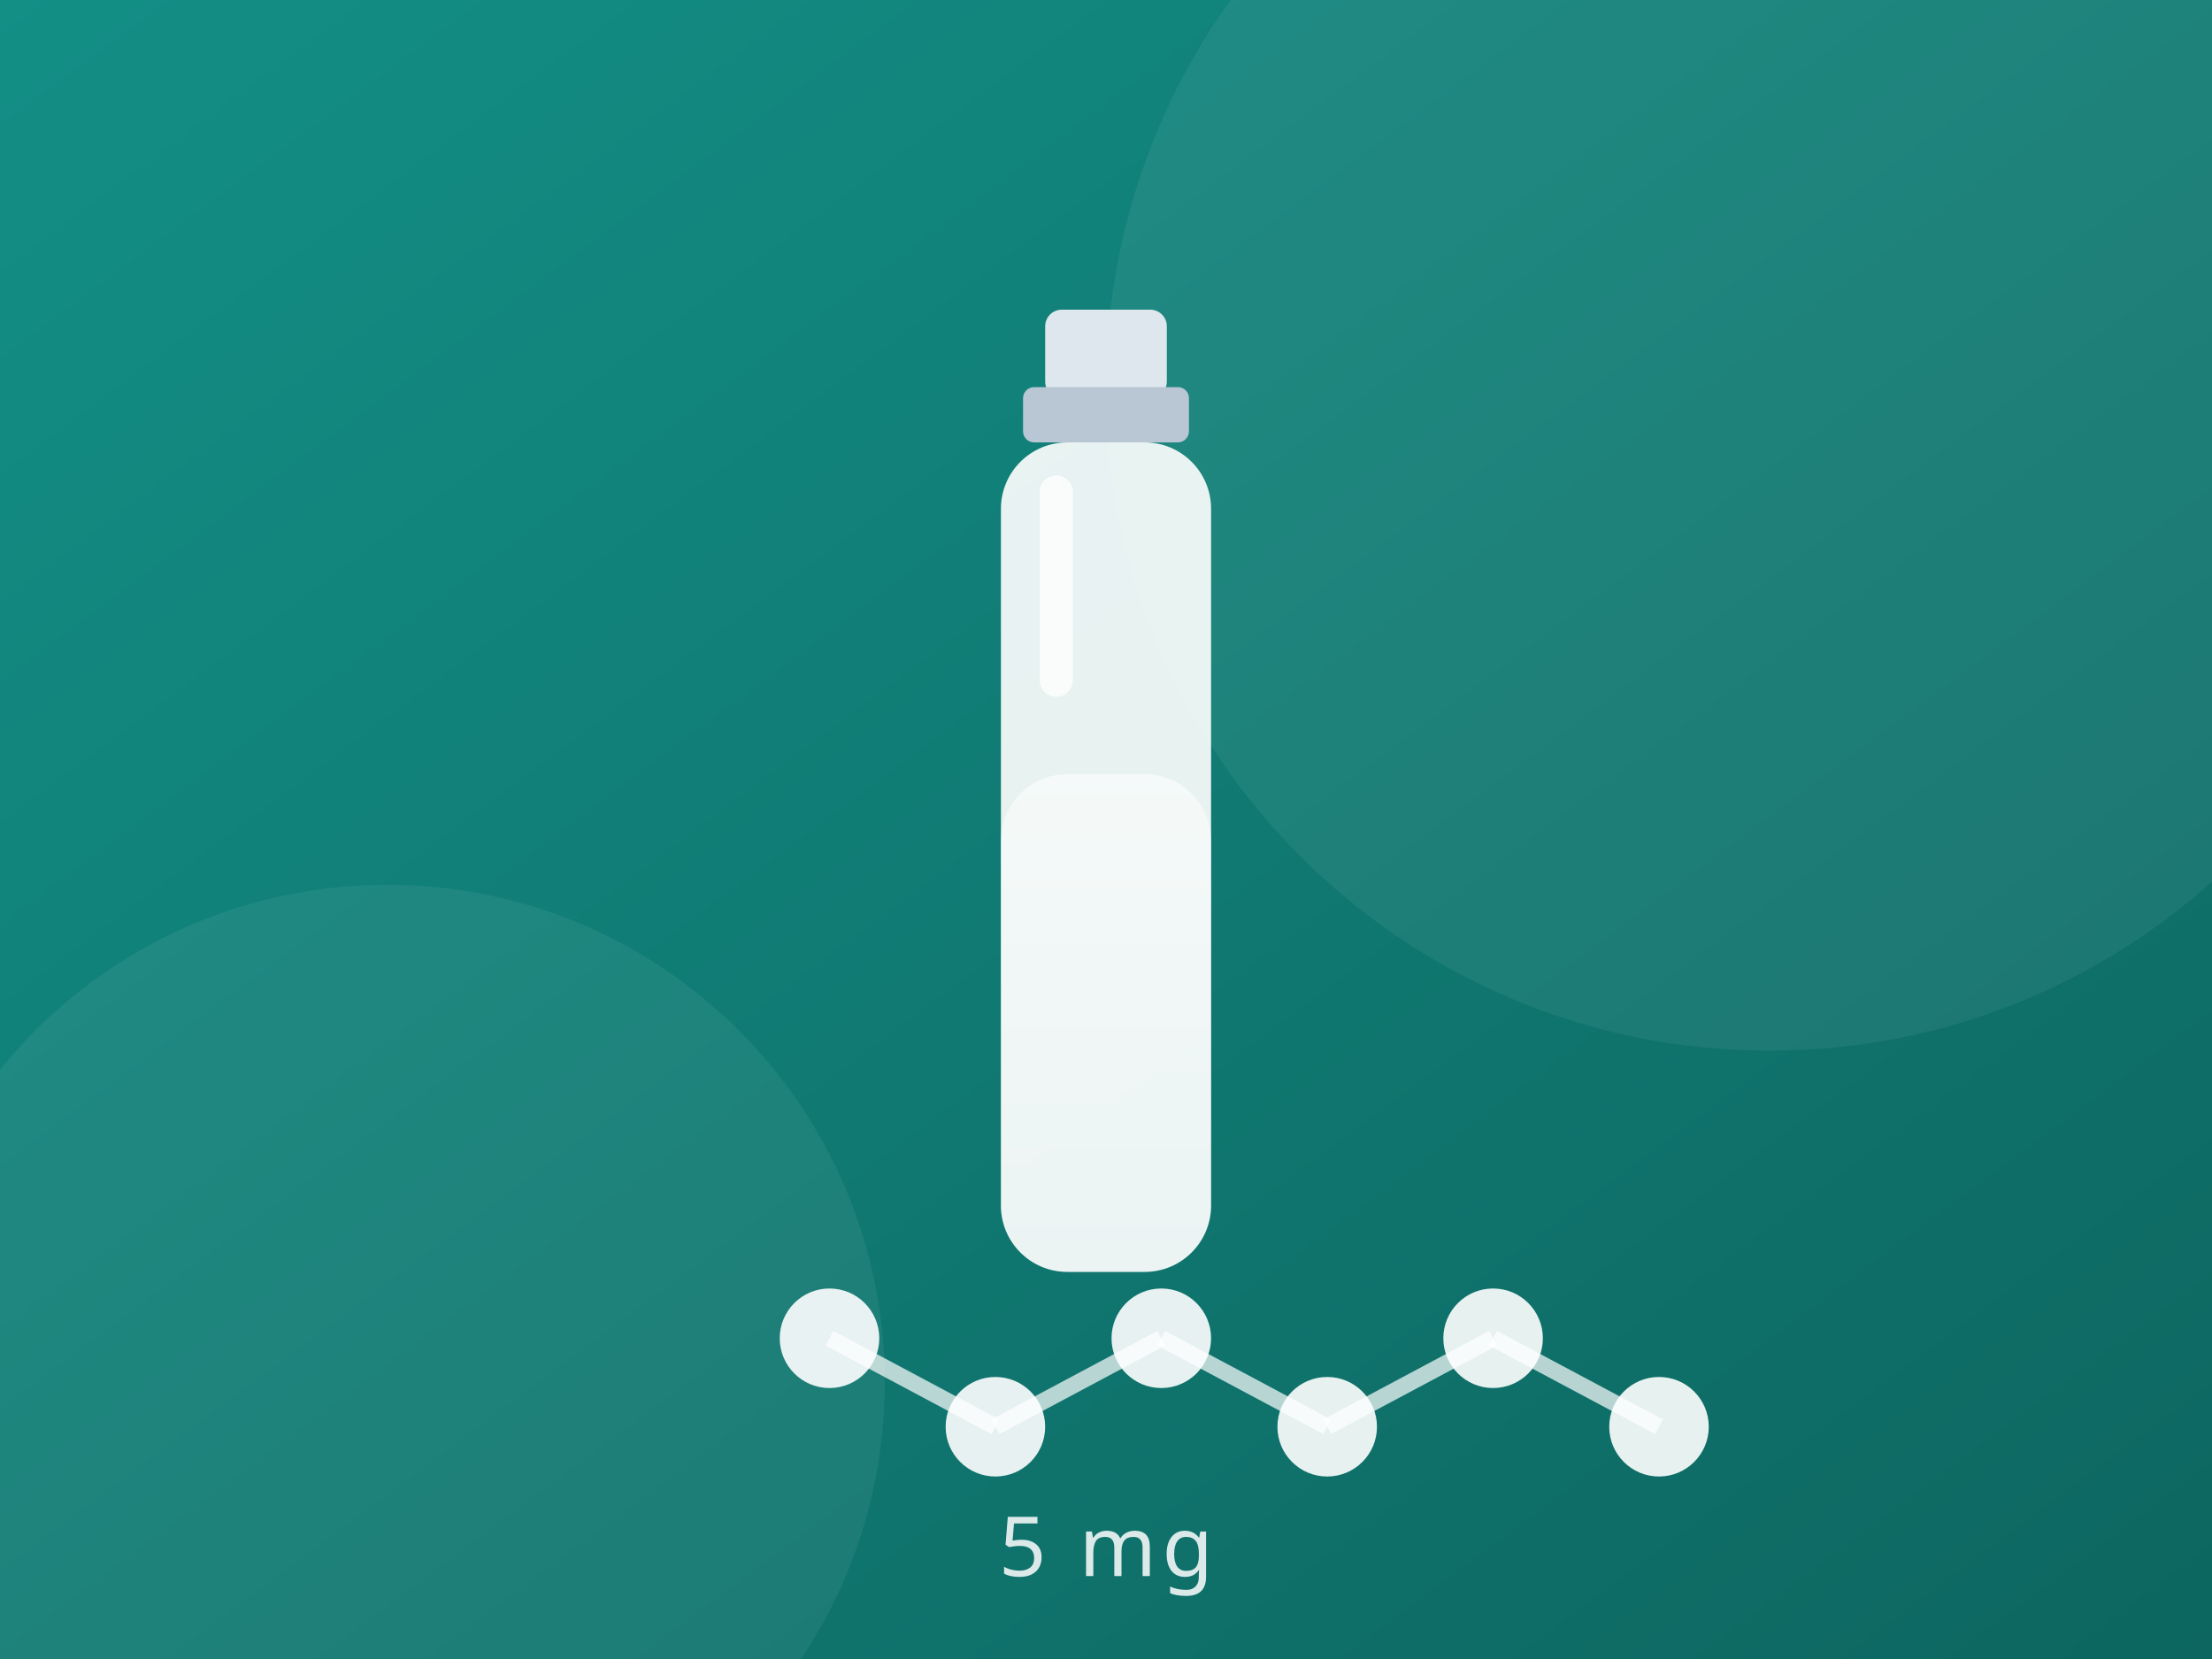
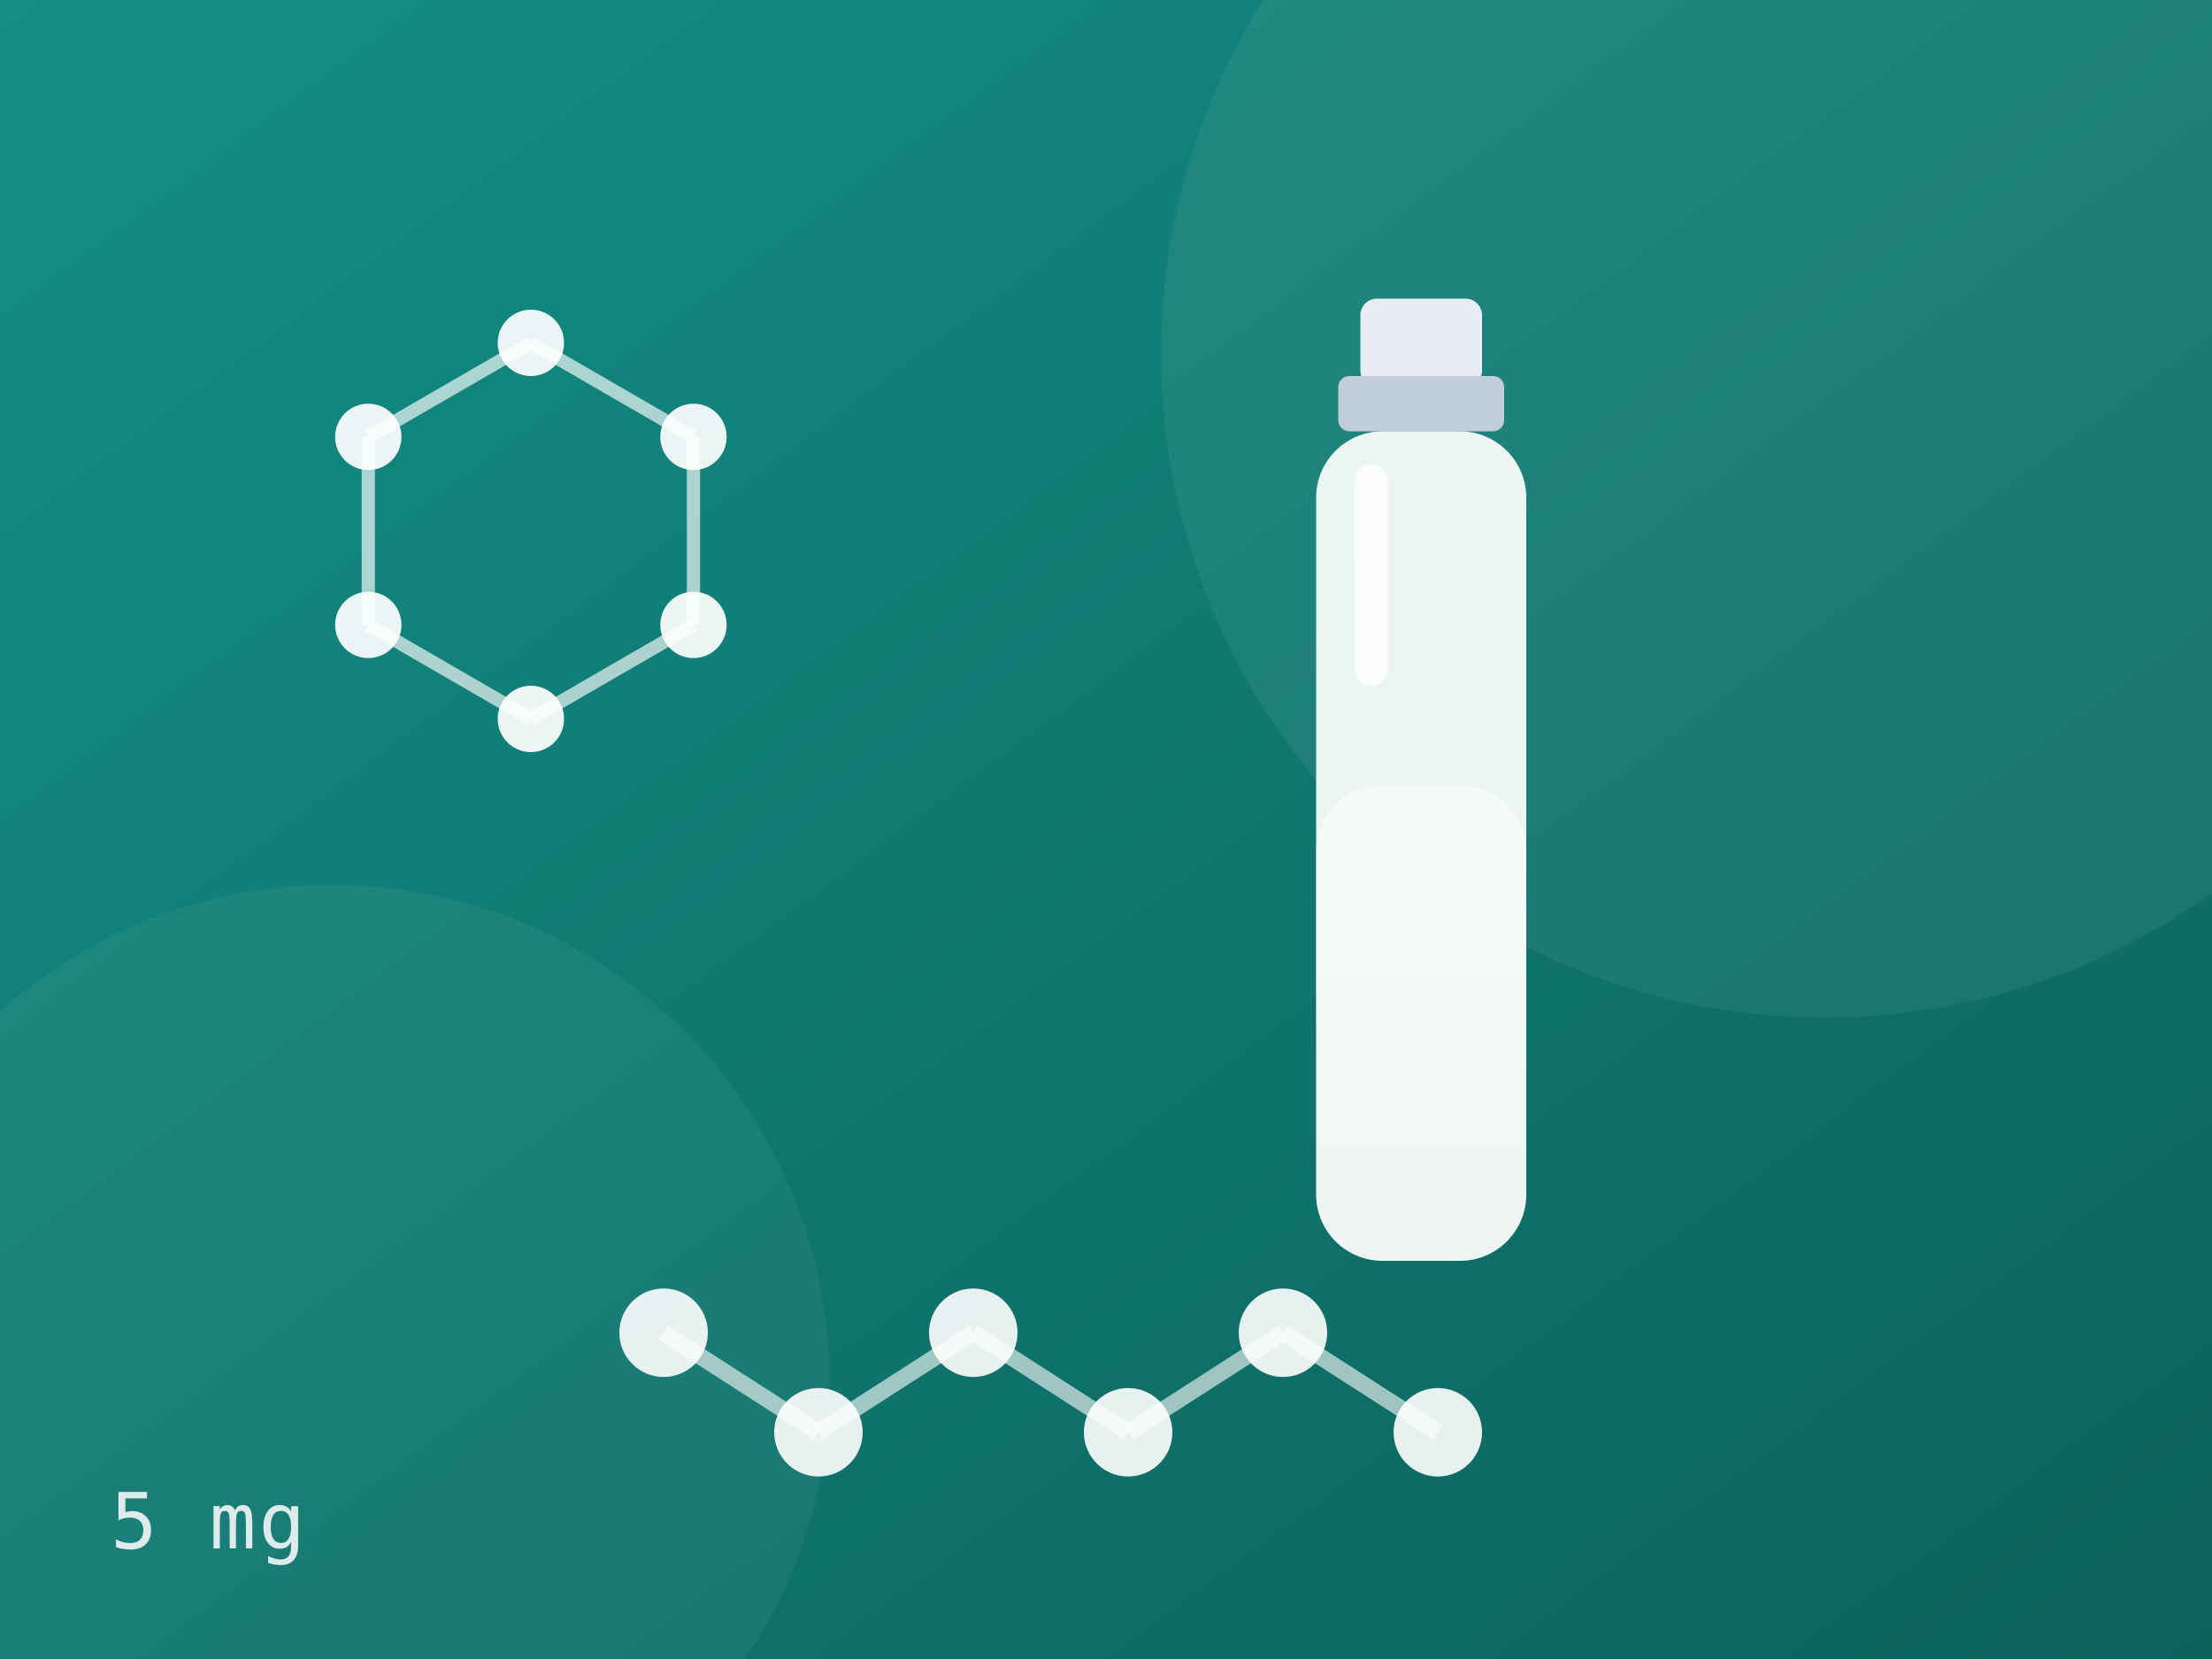
- <svg xmlns="http://www.w3.org/2000/svg" viewBox="0 0 400 300" role="img" aria-label="Ipamorelin">
+ <svg xmlns="http://www.w3.org/2000/svg" viewBox="0 0 400 300" role="img" aria-label="Ipamorelin – 5 mg Vial">
  <defs>
    <linearGradient id="bg" x1="0" y1="0" x2="1" y2="1">
      <stop offset="0" stop-color="#138f86" />
-       <stop offset="1" stop-color="#0d6660" />
+       <stop offset="1" stop-color="#0c615b" />
    </linearGradient>
    <linearGradient id="liq" x1="0" y1="0" x2="0" y2="1">
-       <stop offset="0" stop-color="#ffffff" stop-opacity=".55" />
-       <stop offset="1" stop-color="#ffffff" stop-opacity=".15" />
+       <stop offset="0" stop-color="#fff" stop-opacity=".55" />
+       <stop offset="1" stop-color="#fff" stop-opacity=".12" />
    </linearGradient>
  </defs>
  <rect width="400" height="300" fill="url(#bg)" />
-   <circle cx="320" cy="70" r="120" fill="#ffffff" opacity="0.06" />
-   <circle cx="70" cy="250" r="90" fill="#ffffff" opacity="0.06" />
-   <circle cx="150" cy="242" r="9" fill="#fff" opacity="0.9" />
-   <line x1="150" y1="242" x2="180" y2="258" stroke="#fff" stroke-width="3" opacity="0.7" />
-   <circle cx="180" cy="258" r="9" fill="#fff" opacity="0.9" />
-   <line x1="180" y1="258" x2="210" y2="242" stroke="#fff" stroke-width="3" opacity="0.7" />
-   <circle cx="210" cy="242" r="9" fill="#fff" opacity="0.9" />
-   <line x1="210" y1="242" x2="240" y2="258" stroke="#fff" stroke-width="3" opacity="0.7" />
-   <circle cx="240" cy="258" r="9" fill="#fff" opacity="0.9" />
-   <line x1="240" y1="258" x2="270" y2="242" stroke="#fff" stroke-width="3" opacity="0.7" />
-   <circle cx="270" cy="242" r="9" fill="#fff" opacity="0.9" />
-   <line x1="270" y1="242" x2="300" y2="258" stroke="#fff" stroke-width="3" opacity="0.7" />
-   <circle cx="300" cy="258" r="9" fill="#fff" opacity="0.9" />
-   <g transform="translate(175,70)">
-     <rect x="14" y="-14" width="22" height="16" rx="3" fill="#dfe7ee" />
-     <rect x="10" y="0" width="30" height="10" rx="2" fill="#b9c6d4" />
-     <rect x="6" y="10" width="38" height="150" rx="12" fill="#ffffff" opacity="0.9" />
-     <rect x="6" y="70" width="38" height="90" rx="12" fill="url(#liq)" />
-     <rect x="13" y="16" width="6" height="40" rx="3" fill="#ffffff" opacity="0.8" />
+   <circle cx="330" cy="64" r="120" fill="#fff" opacity="0.06" />
+   <circle cx="60" cy="250" r="90" fill="#fff" opacity="0.05" />
+   <line x1="96.0" y1="62.0" x2="125.4" y2="79.0" stroke="#fff" stroke-width="2.4" opacity="0.65" />
+   <line x1="125.4" y1="79.0" x2="125.4" y2="113.0" stroke="#fff" stroke-width="2.4" opacity="0.65" />
+   <line x1="125.4" y1="113.0" x2="96.0" y2="130.0" stroke="#fff" stroke-width="2.4" opacity="0.65" />
+   <line x1="96.0" y1="130.0" x2="66.6" y2="113.0" stroke="#fff" stroke-width="2.4" opacity="0.65" />
+   <line x1="66.6" y1="113.0" x2="66.6" y2="79.0" stroke="#fff" stroke-width="2.4" opacity="0.65" />
+   <line x1="66.6" y1="79.0" x2="96.0" y2="62.0" stroke="#fff" stroke-width="2.4" opacity="0.65" />
+   <circle cx="96.0" cy="62.0" r="6" fill="#fff" opacity="0.92" />
+   <circle cx="125.4" cy="79.0" r="6" fill="#fff" opacity="0.92" />
+   <circle cx="125.4" cy="113.0" r="6" fill="#fff" opacity="0.92" />
+   <circle cx="96.0" cy="130.0" r="6" fill="#fff" opacity="0.92" />
+   <circle cx="66.6" cy="113.0" r="6" fill="#fff" opacity="0.92" />
+   <circle cx="66.6" cy="79.0" r="6" fill="#fff" opacity="0.92" />
+   <circle cx="120" cy="241" r="8" fill="#fff" opacity="0.9" />
+   <line x1="120" y1="241" x2="148" y2="259" stroke="#fff" stroke-width="3" opacity="0.6" />
+   <circle cx="148" cy="259" r="8" fill="#fff" opacity="0.9" />
+   <line x1="148" y1="259" x2="176" y2="241" stroke="#fff" stroke-width="3" opacity="0.6" />
+   <circle cx="176" cy="241" r="8" fill="#fff" opacity="0.9" />
+   <line x1="176" y1="241" x2="204" y2="259" stroke="#fff" stroke-width="3" opacity="0.6" />
+   <circle cx="204" cy="259" r="8" fill="#fff" opacity="0.9" />
+   <line x1="204" y1="259" x2="232" y2="241" stroke="#fff" stroke-width="3" opacity="0.6" />
+   <circle cx="232" cy="241" r="8" fill="#fff" opacity="0.9" />
+   <line x1="232" y1="241" x2="260" y2="259" stroke="#fff" stroke-width="3" opacity="0.6" />
+   <circle cx="260" cy="259" r="8" fill="#fff" opacity="0.9" />
+   <g transform="translate(232,68)">
+     <rect x="14" y="-14" width="22" height="16" rx="3" fill="#e7edf2" />
+     <rect x="10" y="0" width="30" height="10" rx="2" fill="#c1cdd9" />
+     <rect x="6" y="10" width="38" height="150" rx="12" fill="#fff" opacity="0.92" />
+     <rect x="6" y="74" width="38" height="86" rx="12" fill="url(#liq)" />
+     <rect x="13" y="16" width="6" height="40" rx="3" fill="#fff" opacity="0.85" />
  </g>
-   <text x="200" y="285" text-anchor="middle" font-family="Space Grotesk, sans-serif" font-size="15" fill="#ffffff" opacity="0.85" letter-spacing="1">5 mg</text>
+   <text x="20" y="280" font-family="'Spline Sans Mono', monospace" font-size="14" fill="#fff" opacity="0.85" letter-spacing="0.5">5 mg</text>
</svg>
